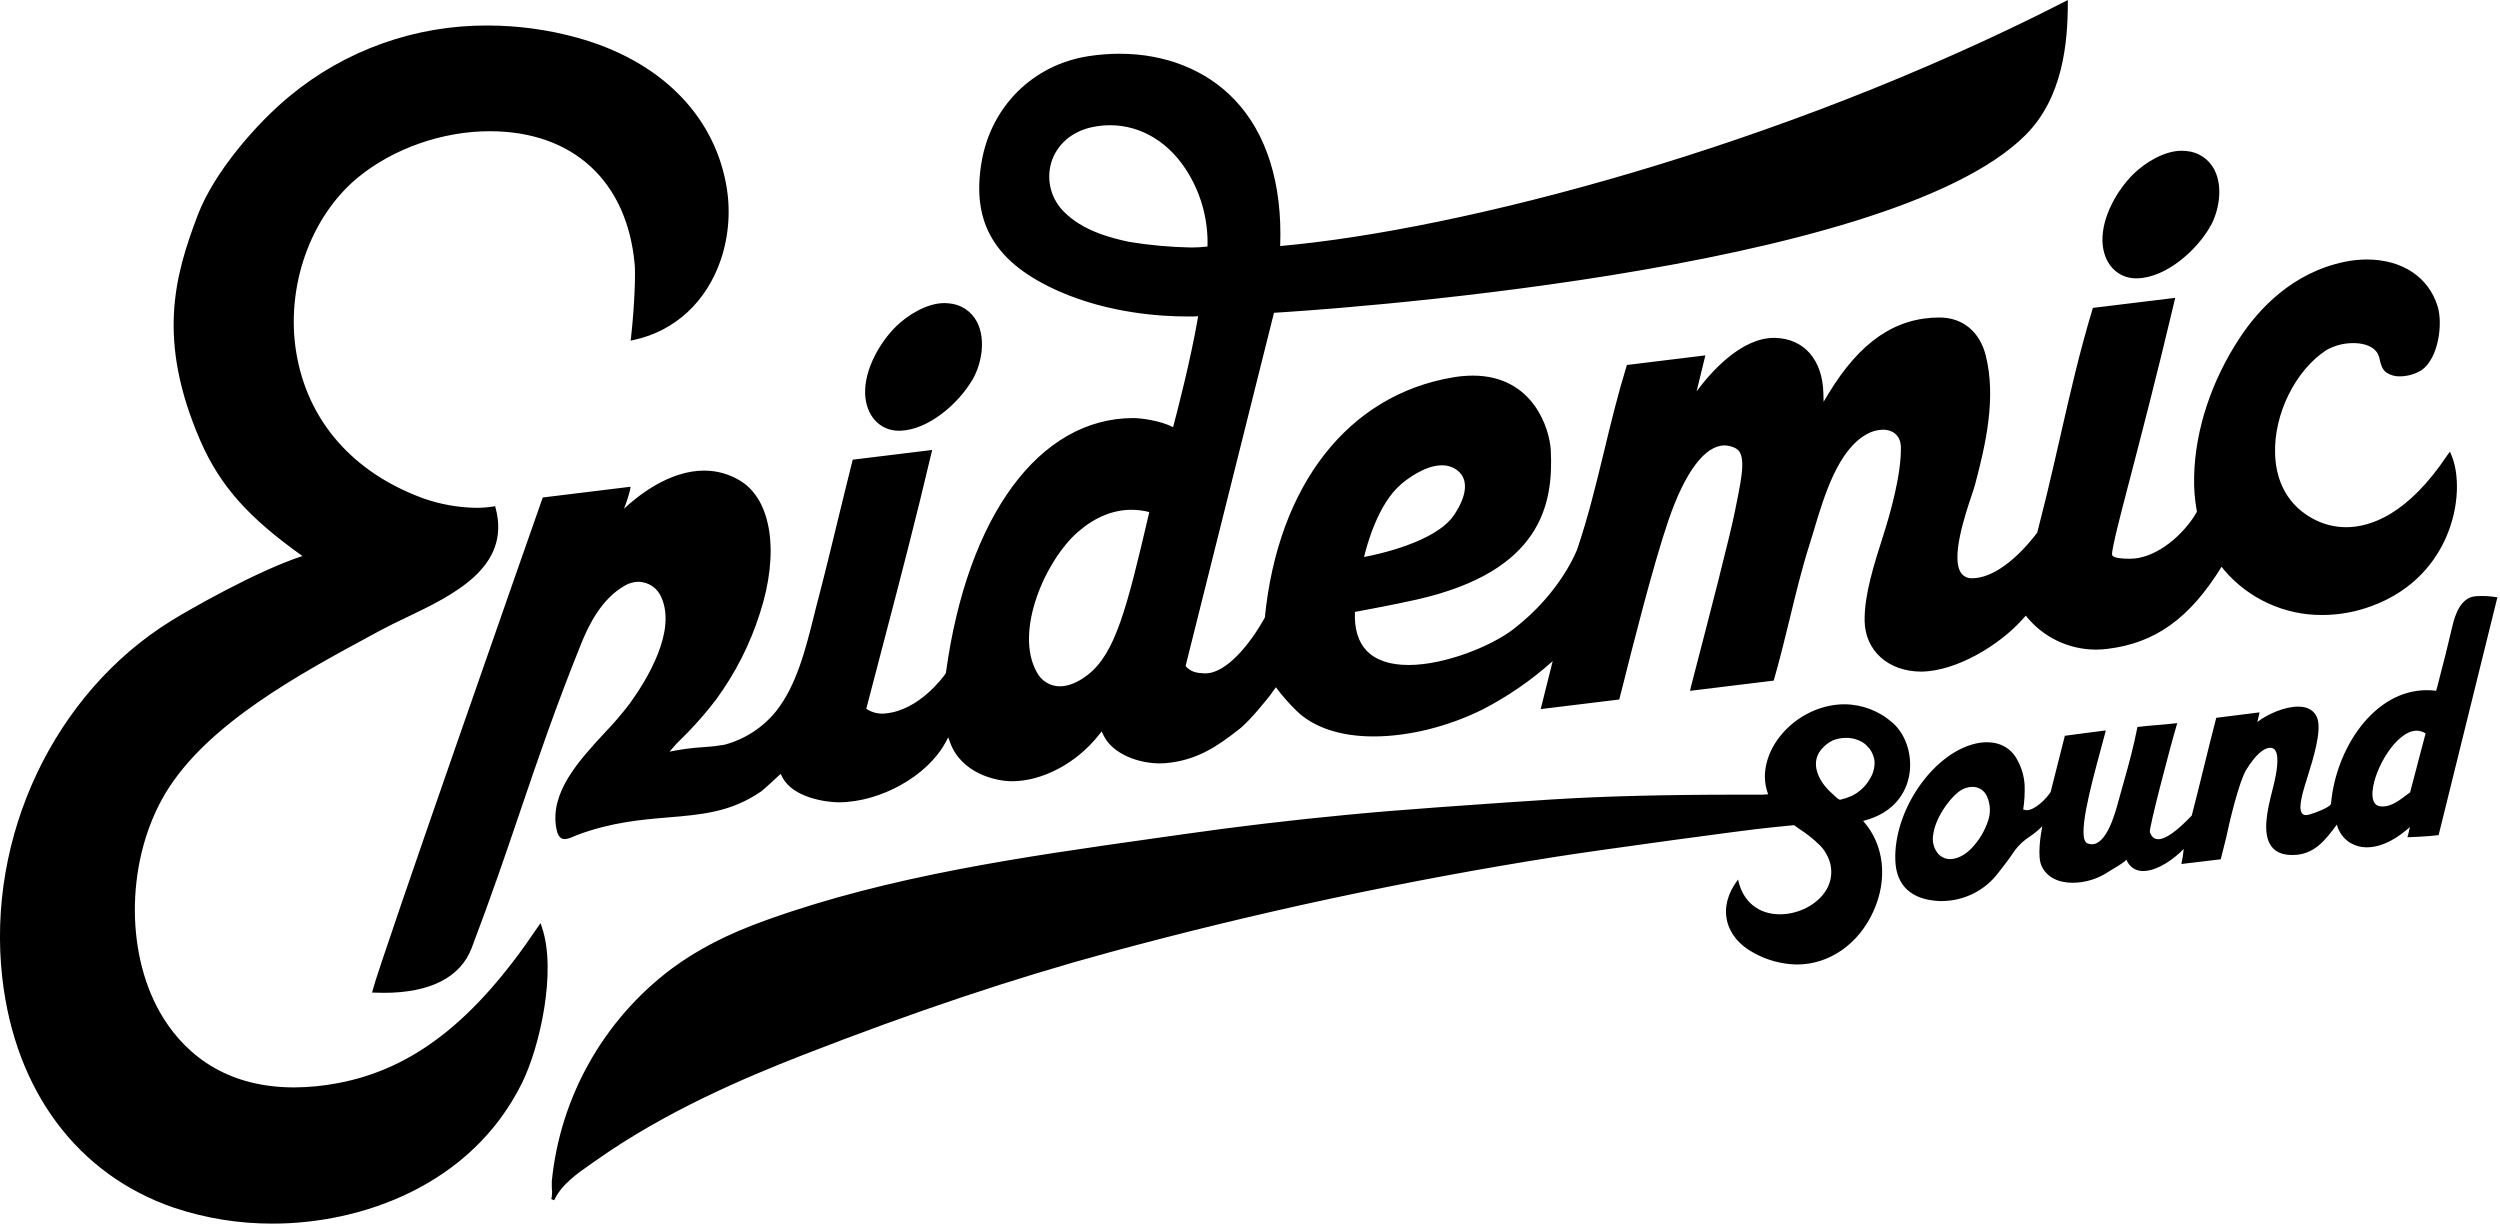
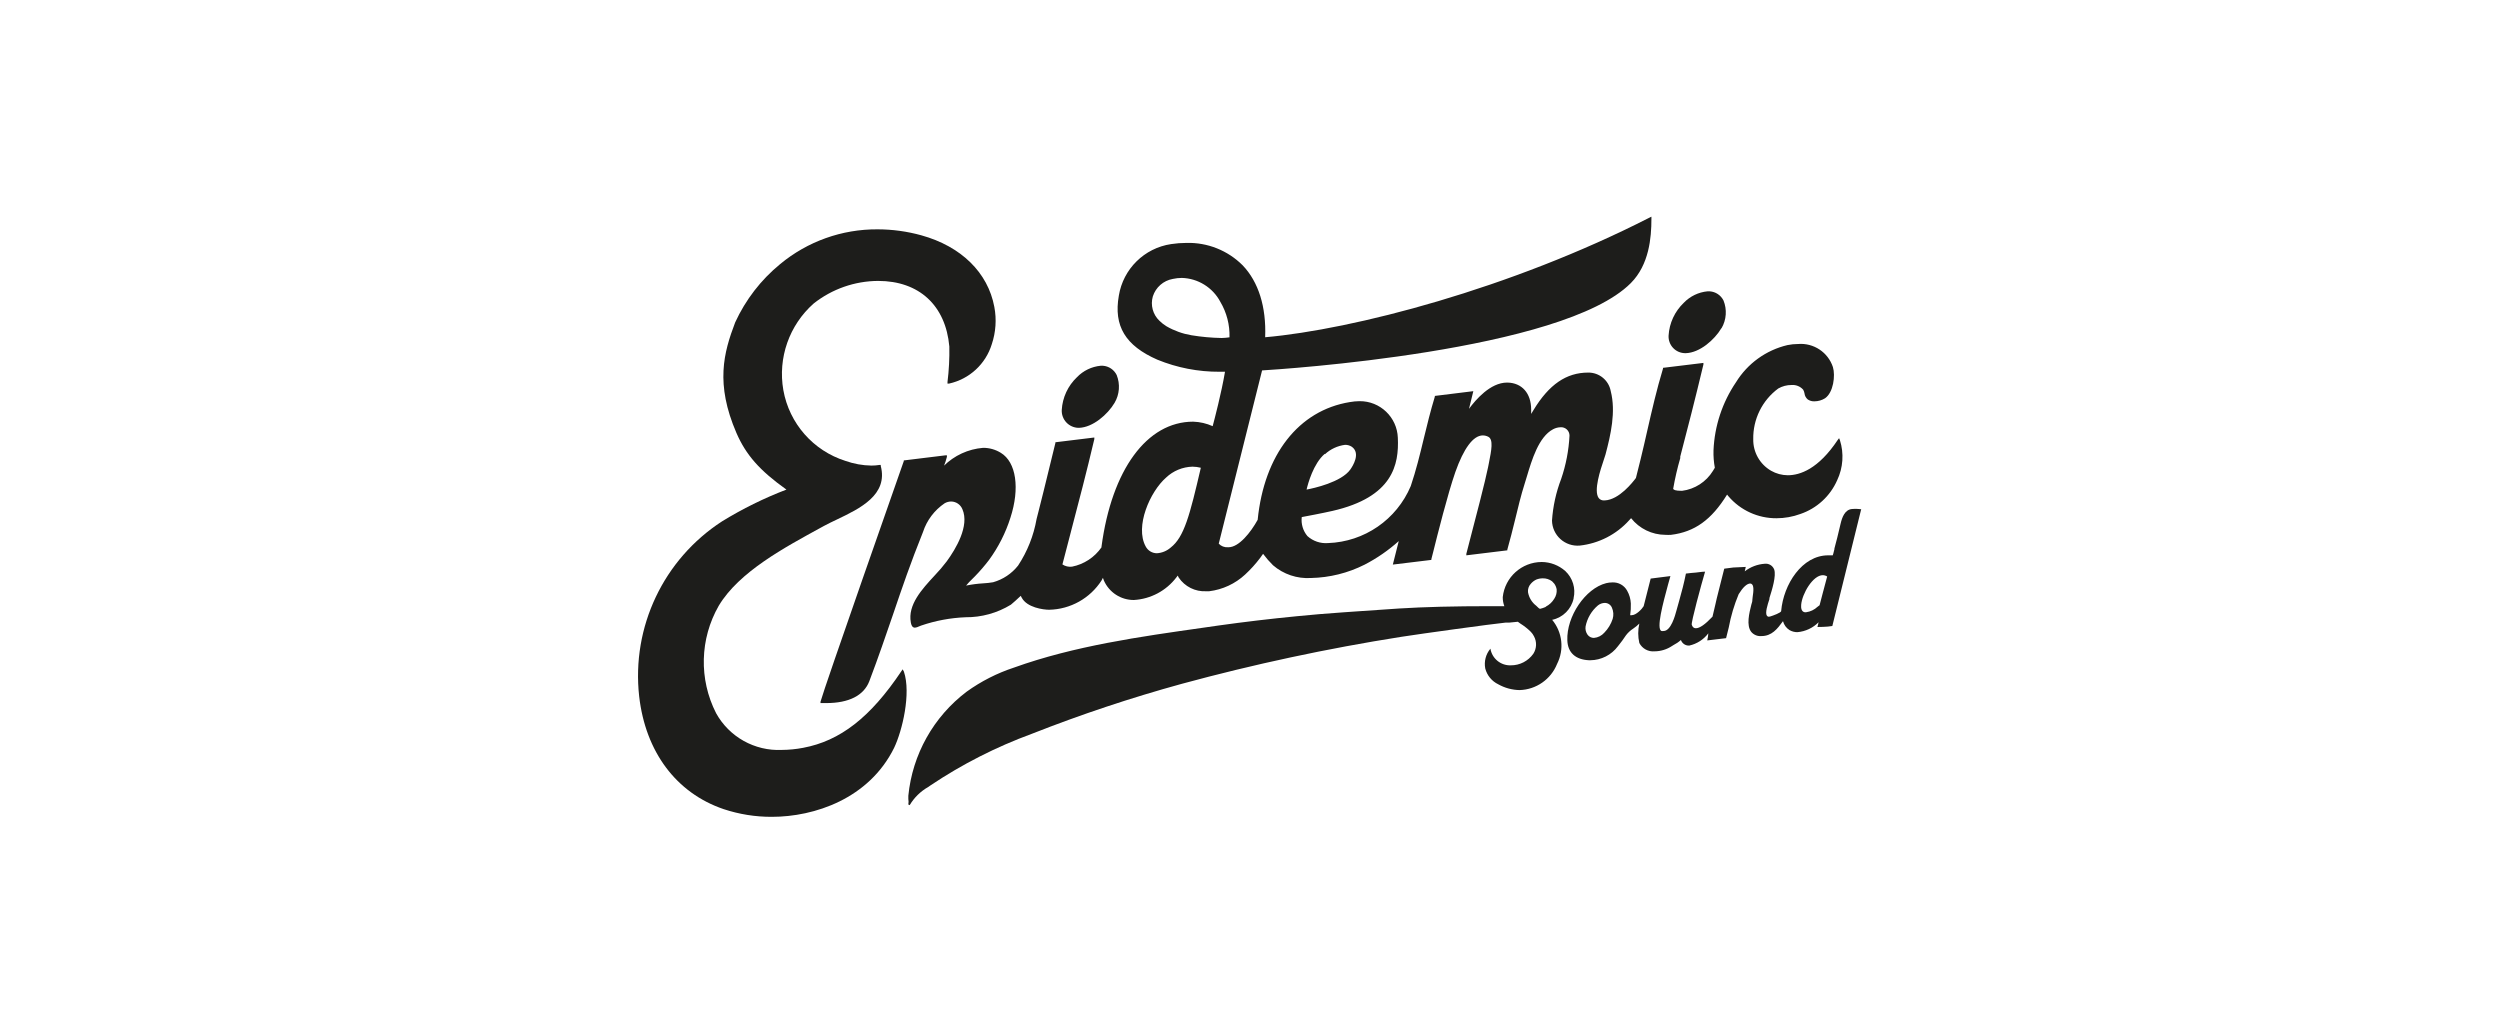
- <svg xmlns="http://www.w3.org/2000/svg" width="155" height="76" viewBox="0 0 155 76">
-   <g fill="#000" fill-rule="nonzero">
-     <path d="M132.449 17.258h.075c1.755-.054 3.625-1.684 4.495-3.187l.016-.026-.085-.047.101.023c.507-.914.803-2.398.243-3.495-.337-.662-.995-1.102-1.738-1.163l-.287-.017c-1.123 0-2.315.776-2.992 1.44-.984.966-1.962 2.626-1.925 4.155.033 1.364.895 2.318 2.097 2.318zM55.736 26.706h.075c1.753-.054 3.625-1.684 4.494-3.187l.031-.052c.507-.912.803-2.396.245-3.494-.337-.663-.995-1.104-1.738-1.165l-.285-.017c-1.123 0-2.315.776-2.994 1.44-.985.964-1.964 2.625-1.927 4.155.036 1.366.898 2.32 2.099 2.32zM33.514 57.232l-.174.248c-3.903 5.824-7.733 8.808-12.417 9.679-.886.168-1.786.255-2.688.26-4.681 0-7.105-2.529-8.315-4.65-2.198-3.864-2.057-9.577.332-13.58 2.586-4.309 8.341-7.411 12.961-9.903l.348-.189c.504-.272 1.06-.54 1.649-.821 2.888-1.385 6.483-3.104 5.522-6.764l-.035-.128-.13.021c-.348.055-.7.081-1.053.08-1.117-.018-2.223-.217-3.276-.589-4.344-1.589-7.142-4.776-7.859-8.968-.695-4.091.839-8.483 3.832-10.941 2.186-1.785 5.229-2.851 8.151-2.851 5.175 0 8.537 3.101 8.992 8.292.042.459.016 2.251-.229 4.489l-.028.203.198-.043c2.553-.549 4.518-2.37 5.404-4.998.502-1.513.61-3.128.313-4.693-.815-4.357-4.177-7.654-9.217-9.046-1.807-.501-3.673-.756-5.548-.758-4.492-.027-8.849 1.527-12.303 4.389-2.024 1.669-4.666 4.688-5.686 7.371-1.451 3.809-2.53 7.758.156 13.966 1.216 2.787 2.94 4.75 6.337 7.165-2.872.94-7.124 3.386-8.129 4.011-7.262 4.487-11.472 13.386-10.48 22.144.796 7.017 4.68 12.214 10.659 14.256 1.971.656 4.035.987 6.113.98 5.387 0 12.268-2.29 15.45-8.717 1.091-2.202 2.162-6.901 1.242-9.634l-.094-.282zM154.826 37.034c-.44-.079-.887-.102-1.333-.068-.919.076-1.268 1.103-1.449 1.868l-.096.402c-.214.897-.436 1.825-.681 2.73l-.019.08c-.115.459-.184.724-.207.783-.192-.025-.386-.038-.58-.038-3.293 0-5.646 3.651-5.938 7.034-.017.223-1.043.594-1.362.682-.207.059-.348.031-.44-.085-.257-.346.073-1.385.313-2.152l.038-.123c.332-1.058.888-2.827.599-3.625-.174-.464-.577-.712-1.187-.712-.851 0-1.911.473-2.53.954l.057-.235.076-.327v-.031h-.031l-1.487.187-1.149.145h-.016v.016c-.283 1.065-.521 2.077-.765 3.049-.243.971-.474 1.951-.751 2.997-.942.985-1.621 1.465-2.075 1.465-.248 0-.422-.145-.521-.443-.07-.194 1.192-5.038 1.686-6.715l.01-.035h-.036c-.41.05-.799.081-1.175.113-.375.031-.808.066-1.241.121h-.017v.017c-.238 1.212-.521 2.251-.858 3.443l-.348 1.246c-.174.635-.695 2.567-1.618 2.567-.09-.001-.18-.018-.264-.05-.695-.256.189-3.506.831-5.886l.29-1.082.009-.035h-.035l-1.343.173-1.145.152h-.017l-.881 3.485c-.203.346-.951 1.134-1.494 1.134l-.207-.047c.074-.488.104-.982.089-1.475-.025-.566-.184-1.119-.464-1.612-.36-.692-1.029-1.082-1.882-1.082-.258.002-.515.035-.765.099-2.638.667-5.022 4.179-4.907 7.23.057 1.572 1.006 2.443 2.74 2.517h.174c1.376-.014 2.666-.669 3.486-1.771l.191-.246c.24-.308.45-.575.836-1.148.255-.331.566-.615.919-.84.274-.186.53-.398.765-.632-.099.519-.318 1.854-.047 2.45.308.679.994 1.054 1.932 1.054.784-.005 1.55-.239 2.203-.672l.174-.109c.591-.346.869-.542.957-.651.157.435.579.72 1.043.703.904 0 1.976-.805 2.506-1.371-.024.302-.07.603-.137.898v.033h.035l1.15-.137 1.237-.149h.017v-.016l.335-1.345c.191-.916.789-3.462 1.249-4.202.547-.883 1.058-1.349 1.477-1.349h.049c.102.007.196.06.254.144.304.412.045 1.575-.04 1.958l-.012.055-.127.519c-.266 1.051-.666 2.637-.036 3.45.264.346.695.519 1.267.519h.033c1.331 0 2.023-.911 2.744-1.885.12.468.416.872.825 1.13l.033.016c.303.176.648.267.999.263 1.051 0 2.026-.675 2.674-1.259-.096.443-.146.599-.146.601l-.01.033h.033c.012 0 1.251-.043 1.885-.13h.017l3.649-14.765v-.024l-.019.042zm-31.556 13.827c-.21.652-.566 1.247-1.043 1.74-.301.32-.805.663-1.319.663-.316.002-.614-.148-.799-.403-.231-.317-.322-.715-.252-1.101.122-.985.912-2.145 1.564-2.654.246-.2.552-.312.869-.32.397-.004.757.234.907.601.207.466.233.991.073 1.475zm26.623-3.513l-.466 1.778-.252.185c-.405.306-.907.692-1.451.692l-.174-.014c-.431-.071-.483-.547-.452-.935.115-1.411 1.487-3.752 2.742-3.752.196.003.386.063.547.173l-.495 1.87v.002zM38.686 31.539c.153-.382.281-.773.382-1.172l.03-.189-.191.023c-.834.097-5.166.632-5.166.632l-.09.01-.03.087c-.412 1.172-10.078 28.722-10.508 30.44l-.043.173h.174l.554.012c2.869 0 4.751-.959 5.442-2.77 1.202-3.159 2.122-5.862 3.011-8.483 1.131-3.326 2.2-6.468 3.774-10.373.469-1.167 1.265-2.811 2.739-3.636.251-.143.535-.219.824-.222.628.012 1.187.396 1.421.976.921 2.077-.841 5.021-1.976 6.589-.479.628-.994 1.228-1.543 1.797-1.599 1.731-3.413 3.696-2.997 5.935.057.306.174.658.521.658.182-.018.359-.07.521-.154l.266-.107c2.11-.789 3.976-.947 5.623-1.085 2.085-.173 3.889-.327 5.734-1.589.174-.114.914-.808 1.241-1.111l.115.22c.659 1.266 2.735 1.543 3.475 1.543 2.593 0 5.503-1.627 6.627-3.703l.174-.324.127.346c.704 1.878 2.805 2.375 3.823 2.375 1.901 0 4.017-1.127 5.387-2.869l.174-.218.116.239c.586 1.196 2.221 1.742 3.491 1.742l.367-.016c1.95-.173 3.211-1.053 4.544-2.098.752-.585 1.898-2.077 1.911-2.088l.374-.519c.381.511.802.992 1.258 1.439 1.072 1.053 2.733 1.61 4.805 1.61 2.17 0 4.64-.615 6.777-1.683 1.562-.809 3.015-1.812 4.323-2.986l-.744 2.974 4.772-.583.097-.012.026-.095.221-.866c.553-2.2 1.847-7.354 2.808-10.159 1.025-2.986 2.259-4.633 3.475-4.633.237.005.471.064.681.173.678.334.401 1.714.082 3.312l-.108.54c-.294 1.525-1.698 6.925-2.372 9.522l-.381 1.475-.043.194 5.187-.634.028-.092c.348-1.212.664-2.498.964-3.732.37-1.53.754-3.116 1.227-4.602l.275-.898c.633-2.121 1.5-5.021 3.322-5.98.291-.159.616-.245.947-.253.679 0 1.11.41 1.123 1.07.035 1.697-.664 4.155-1.088 5.474-.582 1.823-1.185 3.708-1.159 5.304.026 1.852 1.468 3.147 3.507 3.151 2.214-.023 4.876-1.674 6.256-3.215l.229-.254c1.047 1.323 2.643 2.099 4.334 2.105.243 0 .485-.015.726-.045 2.975-.364 5.102-1.89 7.079-5.091l.163.208c1.515 1.777 3.742 2.796 6.082 2.782 1.028-.002 2.048-.185 3.013-.538 2.735-.99 4.042-2.87 4.659-4.271.869-1.987.801-3.982.348-5.069l-.106-.251-.163.22c-2.459 3.689-4.77 4.465-6.276 4.465-.752 0-1.491-.198-2.143-.573-1.798-1.023-2.224-2.73-2.259-3.982-.08-2.457 1.251-5.156 3.168-6.418.514-.294 1.098-.445 1.691-.44.394 0 1.11.076 1.463.585.087.147.146.309.174.478.063.267.134.57.419.769.245.161.534.241.827.229.477-.003.943-.138 1.347-.391 1.043-.736 1.319-2.86.992-3.935-.558-1.828-2.198-2.919-4.396-2.919-.452.001-.904.047-1.347.138-3.258.667-5.342 2.922-6.515 4.697-1.771 2.676-2.78 5.734-2.843 8.613-.02.735.039 1.469.174 2.192l-.245.396c-.858 1.253-2.395 2.517-3.906 2.517-.9 0-1.102-.14-1.112-.254-.033-.332.593-2.728.895-3.88l.05-.196c.905-3.462 1.878-7.217 2.924-11.642l.049-.203-5.105.622-.028.092c-.803 2.652-1.38 5.182-1.99 7.86-.266 1.165-.539 2.365-.841 3.618l-.591 2.358c-.377.511-2.134 2.746-3.945 2.832h-.071c-.27.024-.532-.093-.695-.308-.664-.914.221-3.571.648-4.847.094-.286.174-.519.207-.654.667-2.503 1.322-5.393.66-8.009-.37-1.463-1.427-2.341-2.85-2.346-2.756 0-4.952 1.506-6.909 4.74l-.292.485-.014-.533c-.05-2.065-1.194-3.379-2.984-3.428h-.071c-2.085 0-3.967 2.185-4.805 3.314l.544-2.23-4.865.596-.028.09c-.551 1.802-.98 3.568-1.39 5.275-.504 2.077-.98 4.039-1.653 6.033-.01.026-.973 2.67-3.953 4.972-1.39 1.073-4.273 2.23-6.511 2.23-1.166 0-2.04-.299-2.607-.89-.521-.549-.763-1.356-.721-2.399.507-.093 2.587-.483 3.877-.777 7.658-1.75 8.44-5.865 8.266-9.253-.066-1.285-1.063-4.622-4.836-4.622-.415.002-.829.039-1.237.111-6.478 1.092-10.834 6.655-11.655 14.888-.881 1.601-2.37 3.462-3.684 3.462h-.066c-.457-.023-.836-.073-1.164-.454l5.481-21.902c2.247-.133 38.027-2.406 46.611-11.036 2.315-2.325 2.598-5.744 2.607-8.112v-.241l-.214.109c-17.649 9.02-37.527 14.16-48.62 15.141.144-3.859-.838-6.999-2.845-9.091-1.752-1.832-4.276-2.831-7.111-2.831-.647.001-1.293.052-1.932.151-3.42.53-6.016 3.087-6.617 6.516-.672 3.838.829 6.334 4.865 8.093 3.055 1.33 6.243 1.529 7.872 1.529.302 0 .535 0 .683-.012-.445 2.635-1.336 6.059-1.555 6.875-.749-.393-1.962-.564-2.462-.564-5.832 0-10.289 6.059-11.62 15.776l-.03.08c-.162.229-1.642 2.251-3.694 2.455-.427.055-.859-.046-1.216-.286.13-.499.754-2.896 1.057-4.046l.056-.213c.996-3.809 1.938-7.397 2.924-11.585l.049-.203-4.827.59-.099.012-.024.097c-.292 1.158-.577 2.341-.869 3.526-.407 1.684-.829 3.426-1.267 5.095-.083.322-.174.654-.252.994-.504 2.015-1.076 4.297-2.342 5.886-.819 1.014-1.941 1.742-3.203 2.077-.402.071-.808.118-1.216.142-.733.043-1.463.137-2.183.284.234-.288.486-.56.756-.815l.37-.374c.629-.647 1.219-1.332 1.765-2.05 1.188-1.623 2.104-3.428 2.711-5.344 1.216-3.724.737-7.022-1.216-8.208-.67-.414-1.443-.633-2.231-.632-2.153-.009-4.101 1.541-4.982 2.363zm48.172-1.511c.323-.277 1.465-1.179 2.542-1.179.309-.008.612.08.869.251l.042.029c1.119.819.127 2.399-.205 2.865-1.15 1.615-4.634 2.37-5.534 2.54.174-.744.864-3.288 2.289-4.506h-.002zm-13.015-14.684c-1.281-.023-2.559-.138-3.823-.346-1.338-.277-2.334-.637-3.128-1.134-.32-.197-.616-.429-.883-.692-.832-.792-1.154-1.979-.834-3.08.33-1.115 1.274-1.941 2.525-2.207.369-.079.745-.12 1.123-.121 1.965 0 3.746 1.103 4.881 3.028.806 1.358 1.208 2.916 1.161 4.492-.339.042-.68.062-1.022.061zm-7.025 17.648c1.058-.923 2.179-1.385 3.336-1.385.372.001.742.049 1.102.142-1.401 6.026-2.11 8.762-3.812 10.088-.599.469-1.197.715-1.738.715-.597-.003-1.144-.337-1.418-.866-1.428-2.507.518-6.932 2.53-8.694zM118.335 48.247c.295-1.269-.12-2.689-1.008-3.447-.82-.724-1.876-1.127-2.971-1.134-2.525 0-4.878 2.112-4.935 4.432-.003.392.066.781.203 1.148l-.328.023h-1.366c-4.78 0-8.504.095-11.719.298-1.898.119-3.823.256-5.687.388l-1.355.097c-2.115.151-4.011.308-5.792.48-3.38.324-6.73.722-9.964 1.184l-1.911.27c-8.032 1.136-16.334 2.309-23.955 5.048-2.433.866-4.311 1.839-5.922 3.037-4.205 3.165-6.892 7.936-7.413 13.161v.414c.031.231.021.465-.03.692l.174.081c.457-.983 1.421-1.655 2.355-2.304l.288-.201c4.285-3.016 9.086-5.06 12.791-6.508 6.853-2.671 13.059-4.749 18.97-6.354 9.134-2.481 18.396-4.464 27.747-5.938 2.634-.412 11.498-1.631 13.206-1.802l.469-.048 1.053-.104.306.223c.487.307.937.668 1.341 1.077.16.169.294.362.396.571.374.693.344 1.533-.08 2.197-.551.866-1.694 1.459-2.845 1.459-1.328 0-2.292-.788-2.58-2.107l-.012-.052-.031.043c-.613.815-.841 1.681-.657 2.503.184.822.768 1.529 1.653 2.001.822.46 1.746.708 2.688.724 2.004 0 3.823-1.266 4.74-3.303.902-1.994.662-4.131-.622-5.576l-.016-.019.017-.009c2.024-.514 2.627-1.878 2.801-2.645zm-3.545 1.108c-.225.096-.457.172-.695.229h-.009c-.085 0-.276-.173-.391-.291l-.087-.08c-.459-.388-.964-1.039-1.015-1.731-.034-.379.092-.755.348-1.039.191-.226.428-.41.695-.54.26-.103.537-.155.817-.154.419-.009.83.121 1.166.37l.089.081.212.227c.152.212.253.456.297.713.035.418-.073.836-.308 1.184l-.017.028v.009c-.264.429-.646.773-1.1.994h-.002z" />
-   </g>
+ <svg xmlns="http://www.w3.org/2000/svg" id="Layer_1" data-name="Layer 1" viewBox="0 0 300 124">
+   <defs>
+     <style>.cls-1{fill:none;}.cls-2{clip-path:url(#clip-path);}.cls-3{fill:#1d1d1b;}</style>
+     <clipPath id="clip-path">
+       <rect class="cls-1" x="-719.38" y="914.19" width="300" height="134" />
+     </clipPath>
+   </defs>
+   <path class="cls-3" d="M202.23,42.38h.07c1.67-.05,3.44-1.6,4.27-3v0l-.08,0,.1,0a3.8,3.8,0,0,0,.23-3.32,2,2,0,0,0-1.65-1.1l-.27,0a4.54,4.54,0,0,0-2.84,1.37,5.92,5.92,0,0,0-1.83,3.94A2,2,0,0,0,202.23,42.38Z" />
+   <path class="cls-3" d="M129.41,51.34h.07c1.66-.05,3.44-1.6,4.27-3l0,0A3.8,3.8,0,0,0,134,45a2,2,0,0,0-1.65-1.11l-.27,0a4.55,4.55,0,0,0-2.84,1.37,5.9,5.9,0,0,0-1.83,3.94A2.05,2.05,0,0,0,129.41,51.34Z" />
+   <path class="cls-3" d="M108.32,80.32l-.16.23c-3.7,5.53-7.34,8.36-11.79,9.19a14.07,14.07,0,0,1-2.55.25,8.56,8.56,0,0,1-7.89-4.41,13.55,13.55,0,0,1,.32-12.89c2.45-4.09,7.92-7,12.3-9.4l.33-.18c.48-.26,1-.51,1.57-.78,2.74-1.31,6.15-2.95,5.24-6.42l0-.12-.12,0a6.23,6.23,0,0,1-1,.08,9.79,9.79,0,0,1-3.11-.56A10.91,10.91,0,0,1,94,46.81a11.29,11.29,0,0,1,3.64-10.39,12.58,12.58,0,0,1,7.74-2.71c4.91,0,8.1,2.94,8.54,7.87a29.81,29.81,0,0,1-.22,4.26l0,.19.19,0a6.92,6.92,0,0,0,5.13-4.74,8.88,8.88,0,0,0,.3-4.46c-.77-4.14-4-7.27-8.75-8.59a19.81,19.81,0,0,0-5.27-.72,18.13,18.13,0,0,0-11.68,4.17,19.63,19.63,0,0,0-5.4,7c-1.38,3.62-2.4,7.36.15,13.26,1.15,2.65,2.79,4.51,6,6.8a46.81,46.81,0,0,0-7.72,3.81,22.1,22.1,0,0,0-9.95,21c.76,6.66,4.44,11.59,10.12,13.53a18.18,18.18,0,0,0,5.8.93c5.11,0,11.65-2.17,14.67-8.27,1-2.09,2.05-6.55,1.18-9.15Z" />
+   <path class="cls-3" d="M218.79,70.94c-.12.46-.26,1-.44,1.69l-.24.18a2.49,2.49,0,0,1-1.38.66h-.16c-.41-.07-.46-.52-.43-.89.11-1.34,1.41-3.56,2.6-3.56a1,1,0,0,1,.52.16l-.47,1.77Zm-25.27,3.33a4.25,4.25,0,0,1-1,1.65,1.87,1.87,0,0,1-1.25.63.93.93,0,0,1-.76-.38,1.36,1.36,0,0,1-.24-1,4.42,4.42,0,0,1,1.48-2.52,1.36,1.36,0,0,1,.82-.3.92.92,0,0,1,.86.57A1.94,1.94,0,0,1,193.52,74.27Zm30-13.13a5,5,0,0,0-1.27-.06c-.87.07-1.2,1-1.38,1.77l-.09.38c-.2.85-.41,1.73-.65,2.59l0,.08c-.11.44-.17.69-.2.74a4.27,4.27,0,0,0-.55,0c-3.13,0-5.36,3.47-5.64,6.68,0,.21-1,.56-1.29.65s-.33,0-.42-.08c-.24-.33.07-1.31.3-2l0-.12c.32-1,.84-2.68.57-3.44a1.08,1.08,0,0,0-1.13-.68,4.44,4.44,0,0,0-2.4.91,1.94,1.94,0,0,1,.05-.22,2.23,2.23,0,0,0,.07-.31v0h0L208,68.1l-1.09.14h0c-.27,1-.49,2-.73,2.89S205.76,73,205.5,74c-.89.94-1.54,1.39-2,1.39-.24,0-.4-.14-.49-.42s1.13-4.78,1.6-6.37v0h0c-.39,0-.76.08-1.12.11s-.77.06-1.18.12h0v0c-.23,1.15-.49,2.14-.81,3.27l-.33,1.18c-.16.6-.66,2.44-1.54,2.44a.72.72,0,0,1-.25,0c-.66-.24.18-3.33.79-5.59l.28-1v0h0l-1.28.16-1.09.14h0l-.84,3.31c-.19.33-.9,1.08-1.42,1.08a.44.44,0,0,1-.2,0,7.73,7.73,0,0,0,.08-1.4,3.4,3.4,0,0,0-.44-1.53,1.91,1.91,0,0,0-1.79-1,3,3,0,0,0-.73.09c-2.5.63-4.77,4-4.66,6.86.05,1.49,1,2.32,2.6,2.39h.16a4.18,4.18,0,0,0,3.31-1.68l.18-.23c.23-.29.43-.55.79-1.09a3.41,3.41,0,0,1,.87-.8,5,5,0,0,0,.73-.6,5.18,5.18,0,0,0,0,2.33,1.86,1.86,0,0,0,1.83,1,3.83,3.83,0,0,0,2.09-.64l.16-.1a4.32,4.32,0,0,0,.91-.62,1,1,0,0,0,1,.67A3.94,3.94,0,0,0,205,76a6,6,0,0,1-.13.85v0h0l1.09-.13,1.17-.14h0s.29-1.15.32-1.28a19.75,19.75,0,0,1,1.19-4c.52-.84,1-1.28,1.4-1.28h0a.32.32,0,0,1,.24.14c.29.39,0,1.5,0,1.86v.05c0,.14-.08.32-.12.49-.25,1-.63,2.5,0,3.28a1.43,1.43,0,0,0,1.2.49h0c1.26,0,1.92-.86,2.6-1.79a1.8,1.8,0,0,0,.78,1.07h0a1.85,1.85,0,0,0,.95.25,4.07,4.07,0,0,0,2.54-1.19c-.09.42-.14.57-.14.57v0h0s1.19,0,1.79-.12h0l3.46-14v0Z" />
+   <path class="cls-3" d="M139.93,57.31A4.78,4.78,0,0,1,143.1,56a4.24,4.24,0,0,1,1,.13c-1.33,5.72-2,8.32-3.62,9.58a2.77,2.77,0,0,1-1.65.68,1.52,1.52,0,0,1-1.35-.82C136.17,63.18,138,59,139.93,57.31Zm6.67-16.75a25.07,25.07,0,0,1-3.63-.33,8.92,8.92,0,0,1-3-1.08,4.68,4.68,0,0,1-.84-.66,2.91,2.91,0,0,1-.79-2.92,3.08,3.08,0,0,1,2.4-2.1,5.13,5.13,0,0,1,1.07-.12,5.4,5.4,0,0,1,4.63,2.87,7.89,7.89,0,0,1,1.1,4.26A7.72,7.72,0,0,1,146.6,40.56ZM159,54.5a4.38,4.38,0,0,1,2.41-1.12,1.43,1.43,0,0,1,.82.24l0,0c1.06.78.12,2.28-.19,2.72-1.09,1.53-4.4,2.25-5.25,2.41.16-.71.82-3.12,2.17-4.28Zm-45.73,1.43a8.74,8.74,0,0,0,.36-1.11l0-.18-.18,0-4.9.6h-.09l0,.08c-.39,1.11-9.57,27.26-10,28.89l0,.16h.69c2.72,0,4.51-.91,5.17-2.63,1.14-3,2-5.56,2.86-8.05,1.07-3.16,2.09-6.14,3.58-9.85a6.66,6.66,0,0,1,2.6-3.45,1.6,1.6,0,0,1,.78-.21,1.48,1.48,0,0,1,1.35.93c.87,2-.8,4.77-1.88,6.25a19.39,19.39,0,0,1-1.46,1.71c-1.52,1.64-3.24,3.51-2.85,5.63.05.29.16.62.49.62a1.38,1.38,0,0,0,.49-.15l.25-.1a18.81,18.81,0,0,1,5.34-1,10.26,10.26,0,0,0,5.44-1.51c.16-.11.87-.77,1.18-1.06l.11.21c.63,1.2,2.6,1.46,3.3,1.46a7.66,7.66,0,0,0,6.29-3.52l.16-.31.12.33A3.91,3.91,0,0,0,136.06,72a6.9,6.9,0,0,0,5.11-2.72l.16-.21.11.23a3.74,3.74,0,0,0,3.31,1.65,2.69,2.69,0,0,0,.35,0,7.72,7.72,0,0,0,4.31-2,15.25,15.25,0,0,0,1.81-2l.35-.49a11.74,11.74,0,0,0,1.19,1.37,6.36,6.36,0,0,0,4.56,1.53,15,15,0,0,0,6.43-1.6,19.7,19.7,0,0,0,4.1-2.83l-.71,2.82,4.53-.55h.09l0-.09.21-.82c.52-2.09,1.75-7,2.67-9.64,1-2.83,2.14-4.4,3.3-4.4a1.46,1.46,0,0,1,.65.16c.64.32.38,1.63.08,3.14l-.1.51c-.28,1.45-1.61,6.57-2.25,9-.2.77-.33,1.29-.36,1.4l0,.18,4.92-.6,0-.09c.33-1.15.63-2.37.92-3.54.35-1.45.72-3,1.16-4.37.08-.26.16-.55.26-.85.6-2,1.42-4.77,3.15-5.68a2,2,0,0,1,.9-.24,1,1,0,0,1,1.07,1,18.89,18.89,0,0,1-1,5.2,17.15,17.15,0,0,0-1.1,5,3.07,3.07,0,0,0,3.33,3,9.35,9.35,0,0,0,5.94-3.05l.22-.24a5.27,5.27,0,0,0,4.11,2,5.55,5.55,0,0,0,.69,0c2.82-.35,4.84-1.79,6.72-4.83l.16.2a7.53,7.53,0,0,0,5.77,2.64,8.36,8.36,0,0,0,2.86-.51,7.44,7.44,0,0,0,4.42-4.05,6.59,6.59,0,0,0,.33-4.81l-.1-.24-.16.21c-2.33,3.5-4.53,4.24-6,4.24a4.08,4.08,0,0,1-2-.54,4.28,4.28,0,0,1-2.14-3.78,7.4,7.4,0,0,1,3-6.09,3.18,3.18,0,0,1,1.6-.42,1.69,1.69,0,0,1,1.39.56,1.32,1.32,0,0,1,.16.45,1.1,1.1,0,0,0,.4.73,1.32,1.32,0,0,0,.79.22,2.44,2.44,0,0,0,1.28-.37c1-.7,1.25-2.71.94-3.74a4.05,4.05,0,0,0-4.17-2.77,6.38,6.38,0,0,0-1.28.13,9.93,9.93,0,0,0-6.18,4.46,15.73,15.73,0,0,0-2.7,8.18,9.89,9.89,0,0,0,.16,2.08l-.23.38a5.1,5.1,0,0,1-3.71,2.39c-.85,0-1-.13-1.06-.24a34.19,34.19,0,0,1,.85-3.68l0-.19c.86-3.29,1.78-6.85,2.78-11.05l0-.19-4.85.59,0,.09c-.76,2.52-1.31,4.92-1.89,7.46-.25,1.11-.51,2.24-.8,3.43l-.56,2.24c-.36.48-2,2.61-3.74,2.69h-.07a.75.75,0,0,1-.66-.29c-.63-.87.21-3.39.62-4.6.09-.27.16-.49.2-.62.63-2.38,1.26-5.12.63-7.6a2.72,2.72,0,0,0-2.71-2.23c-2.62,0-4.7,1.43-6.56,4.5l-.28.46v-.51c0-2-1.13-3.21-2.83-3.25h-.07c-2,0-3.77,2.07-4.56,3.15l.52-2.12-4.62.57,0,.09c-.52,1.71-.93,3.39-1.32,5-.48,2-.93,3.83-1.57,5.73a11.19,11.19,0,0,1-9.93,6.84,3.29,3.29,0,0,1-2.47-.84,3,3,0,0,1-.68-2.28c.48-.09,2.46-.46,3.68-.74,7.27-1.66,8-5.57,7.85-8.78a4.56,4.56,0,0,0-4.59-4.39,7,7,0,0,0-1.17.11c-6.15,1-10.28,6.32-11.06,14.13-.84,1.52-2.25,3.29-3.5,3.29h-.06a1.37,1.37,0,0,1-1.11-.43l5.2-20.79c2.13-.13,36.1-2.28,44.25-10.48,2.2-2.21,2.47-5.45,2.47-7.7V26l-.2.1c-16.75,8.56-35.62,13.44-46.15,14.37.14-3.66-.8-6.64-2.7-8.63a9.18,9.18,0,0,0-6.75-2.69,12.12,12.12,0,0,0-1.83.14,7.47,7.47,0,0,0-6.28,6.19c-.64,3.64.79,6,4.62,7.68a19.41,19.41,0,0,0,7.47,1.45H147c-.42,2.5-1.27,5.75-1.48,6.53a6.16,6.16,0,0,0-2.34-.54c-5.54,0-9.77,5.75-11,15l0,.08A5.65,5.65,0,0,1,128.64,68a1.69,1.69,0,0,1-1.15-.27l1-3.84.05-.2c.95-3.62,1.84-7,2.78-11l0-.19-4.58.56h-.09l0,.09c-.28,1.1-.55,2.22-.82,3.35-.39,1.6-.79,3.25-1.2,4.84-.08.31-.16.62-.24.94a14.81,14.81,0,0,1-2.22,5.59,5.83,5.83,0,0,1-3,2A10,10,0,0,1,118,70a14.65,14.65,0,0,0-2.07.27,8.07,8.07,0,0,1,.72-.77l.35-.35a21.42,21.42,0,0,0,1.68-1.95,17.58,17.58,0,0,0,2.57-5.07c1.15-3.53.7-6.67-1.15-7.79a4,4,0,0,0-2.12-.6A7.57,7.57,0,0,0,113.23,55.93Z" />
+   <path class="cls-3" d="M185.47,72.84a4.14,4.14,0,0,1-.66.22h0c-.08,0-.26-.16-.37-.28l-.08-.08a2.61,2.61,0,0,1-1-1.64,1.3,1.3,0,0,1,.33-1,2,2,0,0,1,.66-.51,2.09,2.09,0,0,1,.78-.15,1.79,1.79,0,0,1,1.11.35l.08.08a1.44,1.44,0,0,1,.2.22,1.64,1.64,0,0,1,.28.68,1.75,1.75,0,0,1-.29,1.12l0,0h0a2.52,2.52,0,0,1-1,.94Zm3.36-1.05a3.41,3.41,0,0,0-1-3.27,4.31,4.31,0,0,0-2.82-1.08,4.72,4.72,0,0,0-4.68,4.21,3,3,0,0,0,.19,1.09l-.31,0H179c-4.54,0-8.07.09-11.12.28l-5.4.37-1.29.09c-2,.14-3.81.29-5.5.46-3.21.31-6.39.69-9.46,1.12l-1.81.26c-7.62,1.08-15.51,2.19-22.74,4.79A20.92,20.92,0,0,0,116,83a17.85,17.85,0,0,0-7,12.49,3.07,3.07,0,0,0,0,.39,1.87,1.87,0,0,1,0,.66l.16.08a6.1,6.1,0,0,1,2.24-2.19l.27-.19a57.4,57.4,0,0,1,12.14-6.18,177.59,177.59,0,0,1,18-6,247.57,247.57,0,0,1,26.34-5.64c2.5-.39,10.91-1.55,12.54-1.71l.45,0,1-.1.29.21a7.2,7.2,0,0,1,1.27,1,2.18,2.18,0,0,1,.38.54,2.06,2.06,0,0,1-.08,2.09,3.28,3.28,0,0,1-2.7,1.39,2.39,2.39,0,0,1-2.45-2v0l0,0a2.87,2.87,0,0,0-.62,2.38,2.92,2.92,0,0,0,1.57,1.9,5.41,5.41,0,0,0,2.55.69,5,5,0,0,0,4.5-3.14,4.85,4.85,0,0,0-.59-5.29v0h0A3.35,3.35,0,0,0,188.84,71.79Z" />
</svg>
